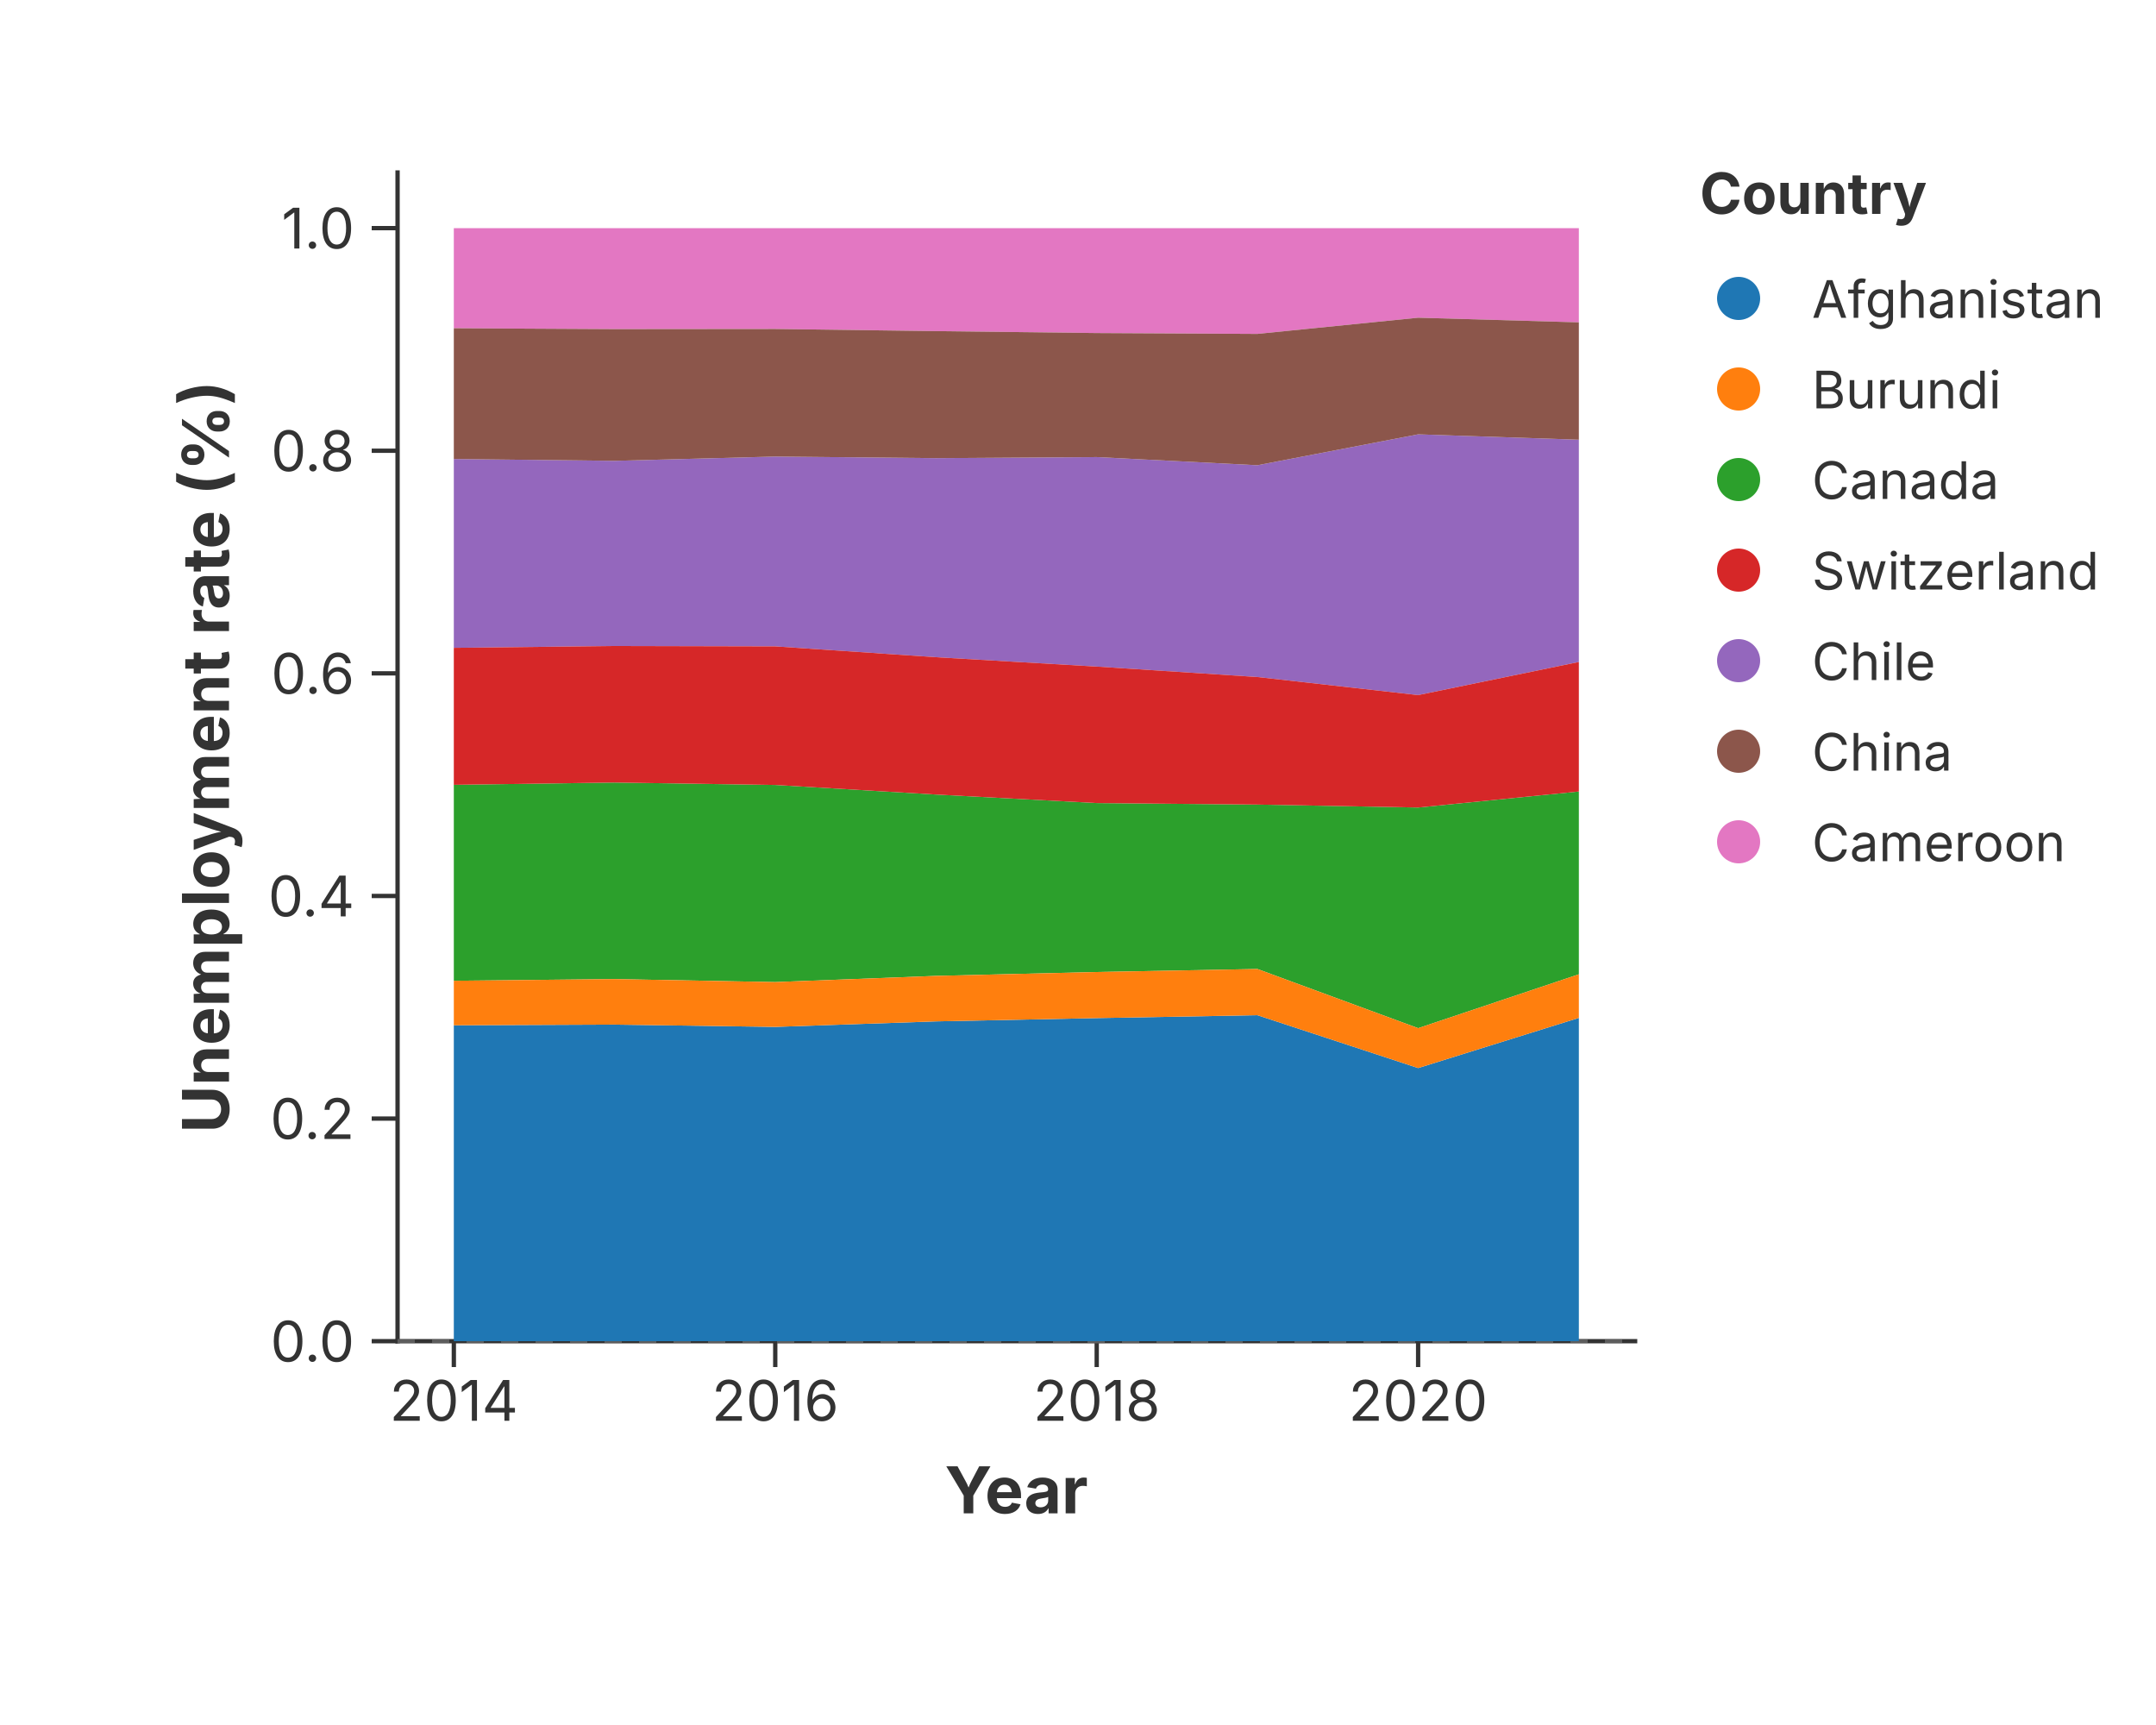
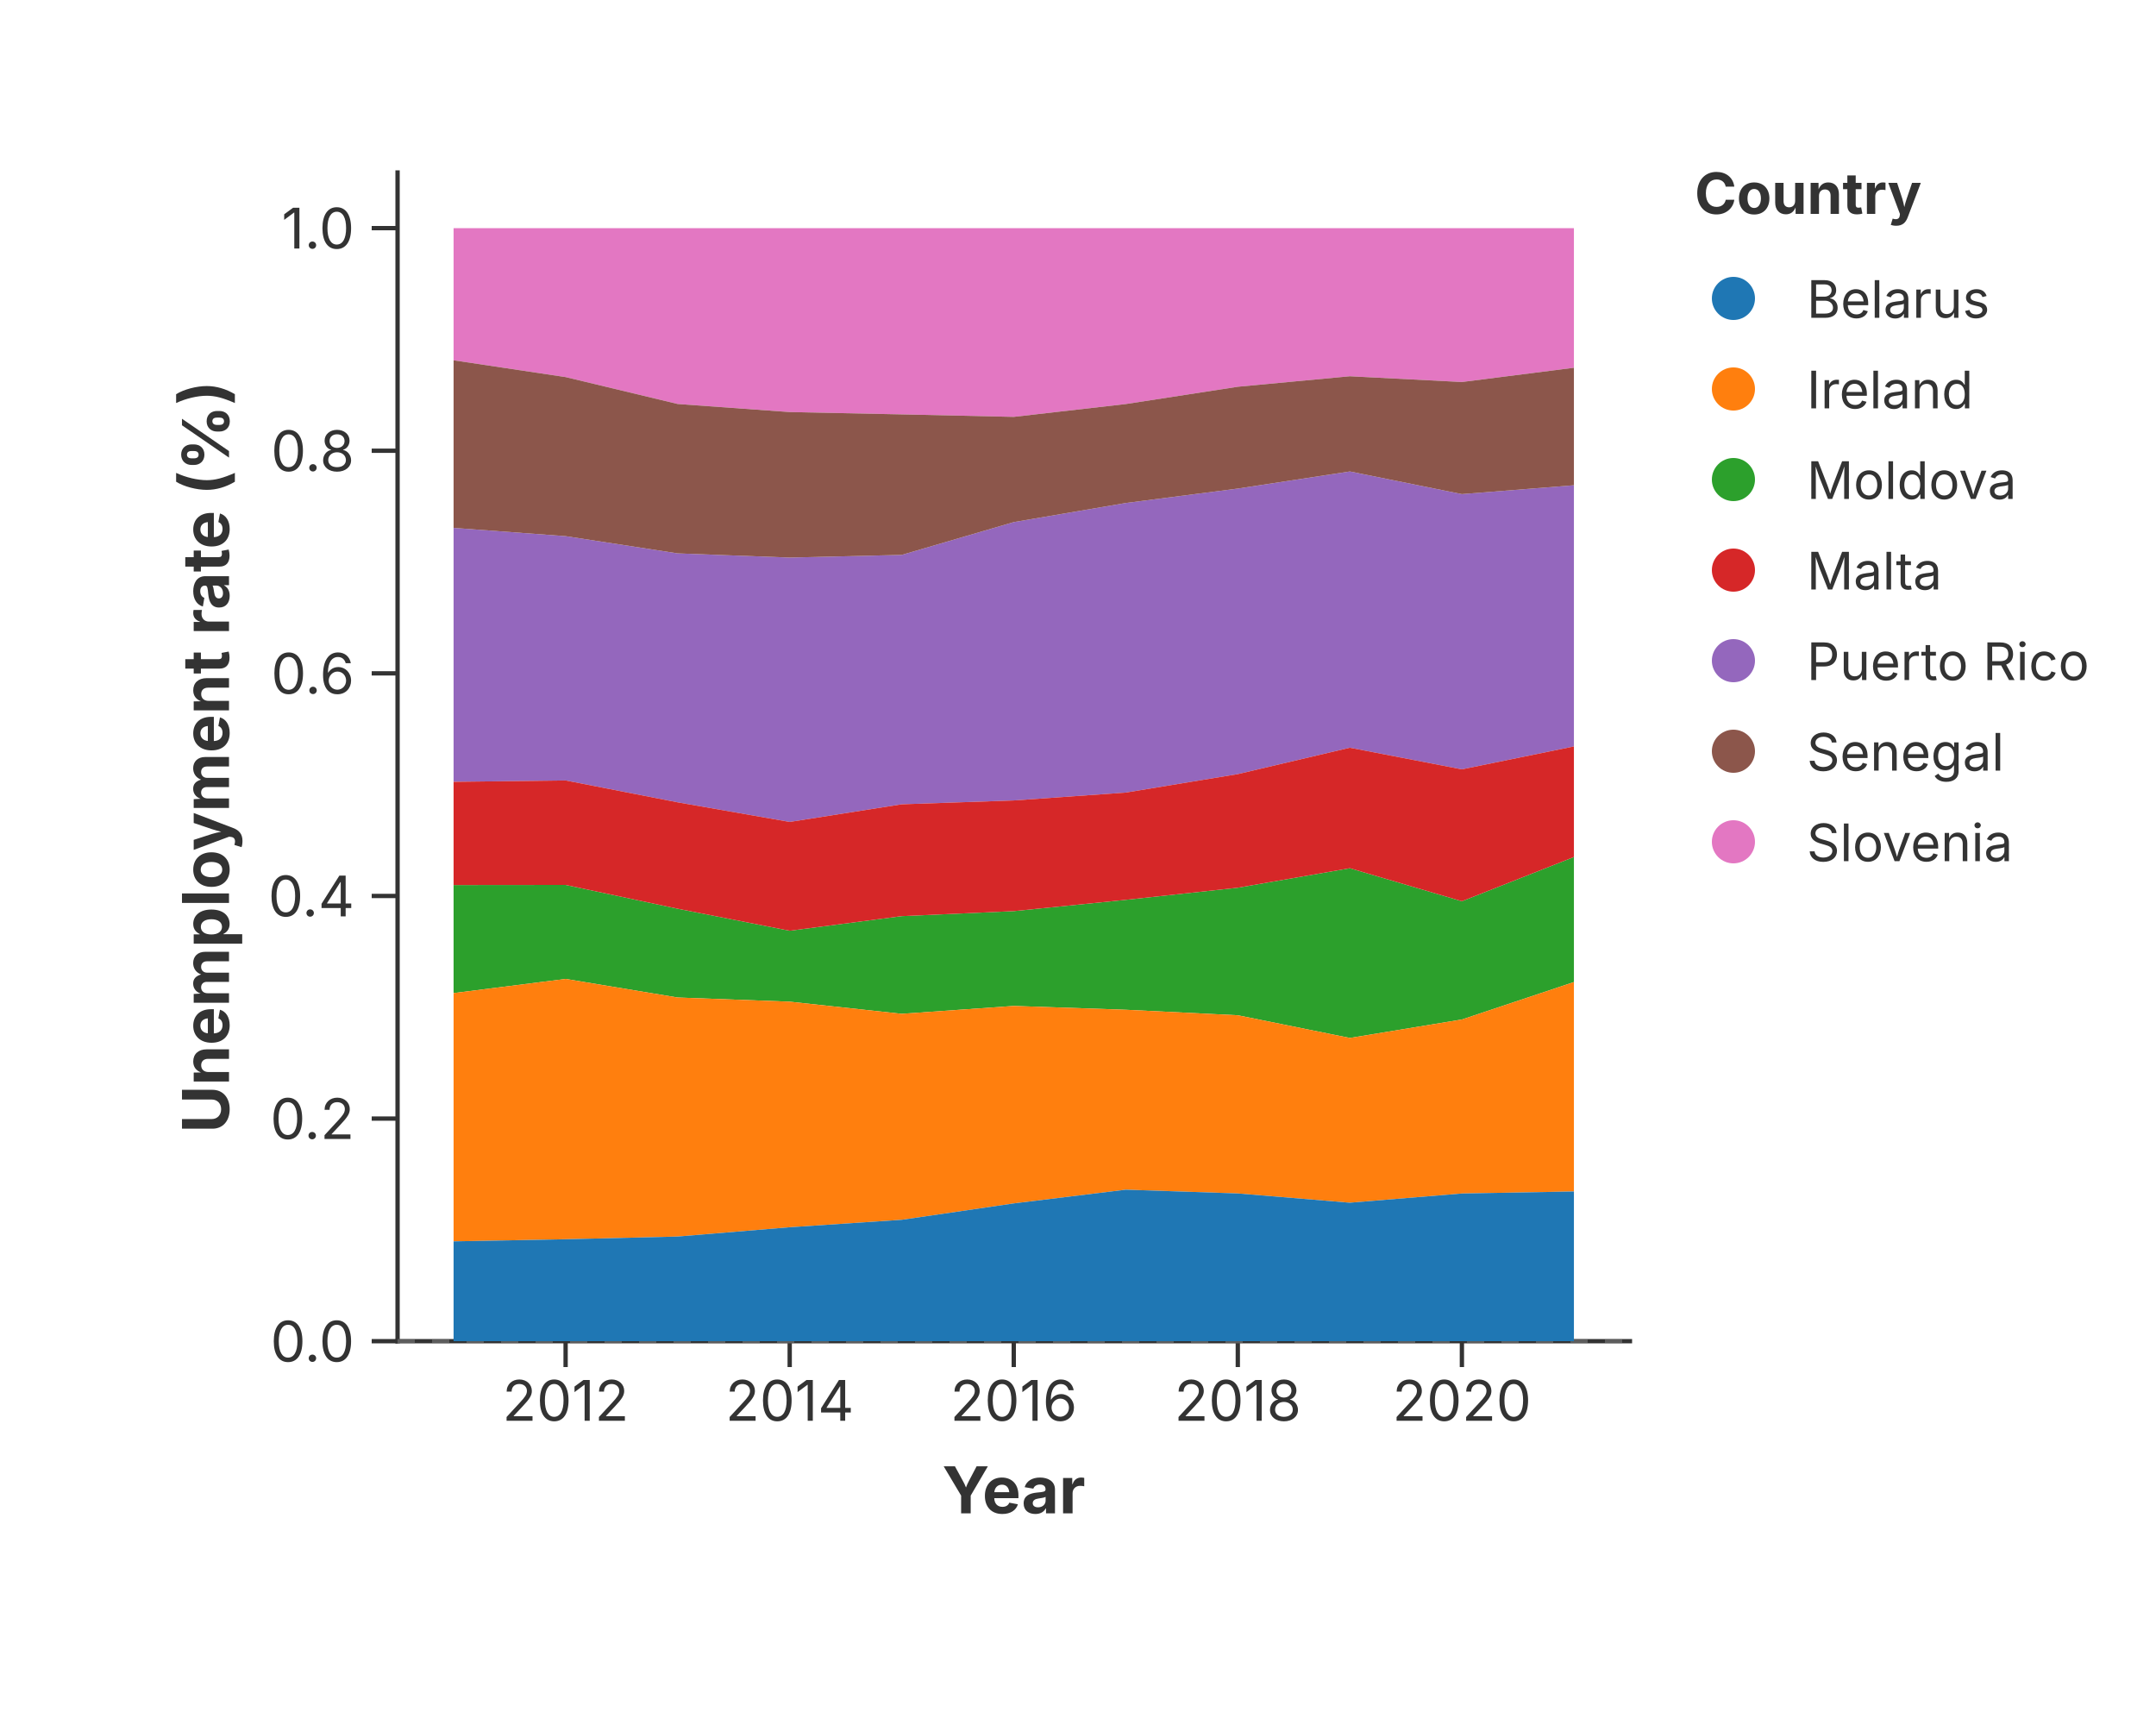
<svg xmlns="http://www.w3.org/2000/svg" width="500" height="400" viewBox="0 0 500 400">
  <rect width="100%" height="100%" fill="rgba(255,255,255,1.000)" />
-   <line x1="92.20" y1="311.00" x2="379.20" y2="311.00" stroke="rgba(51,51,51,1.000)" stroke-width="1" stroke-linecap="square" />
-   <line x1="105.25" y1="311.00" x2="105.25" y2="317.00" stroke="rgba(51,51,51,1.000)" stroke-width="1.0" />
-   <text x="105.25" y="320.00" font-size="13" font-family="Inter, -apple-system, BlinkMacSystemFont, 'Segoe UI', Roboto, Helvetica, Arial, 'PingFang SC', 'Microsoft YaHei', Ubuntu, Cantarell, 'Noto Sans', sans-serif" fill="rgba(51,51,51,1.000)" text-anchor="middle" dominant-baseline="hanging">2014</text>
-   <line x1="179.79" y1="311.00" x2="179.79" y2="317.00" stroke="rgba(51,51,51,1.000)" stroke-width="1.0" />
-   <text x="179.79" y="320.00" font-size="13" font-family="Inter, -apple-system, BlinkMacSystemFont, 'Segoe UI', Roboto, Helvetica, Arial, 'PingFang SC', 'Microsoft YaHei', Ubuntu, Cantarell, 'Noto Sans', sans-serif" fill="rgba(51,51,51,1.000)" text-anchor="middle" dominant-baseline="hanging">2016</text>
-   <line x1="254.34" y1="311.00" x2="254.34" y2="317.00" stroke="rgba(51,51,51,1.000)" stroke-width="1.0" />
-   <text x="254.34" y="320.00" font-size="13" font-family="Inter, -apple-system, BlinkMacSystemFont, 'Segoe UI', Roboto, Helvetica, Arial, 'PingFang SC', 'Microsoft YaHei', Ubuntu, Cantarell, 'Noto Sans', sans-serif" fill="rgba(51,51,51,1.000)" text-anchor="middle" dominant-baseline="hanging">2018</text>
-   <line x1="328.88" y1="311.00" x2="328.88" y2="317.00" stroke="rgba(51,51,51,1.000)" stroke-width="1.0" />
-   <text x="328.88" y="320.00" font-size="13" font-family="Inter, -apple-system, BlinkMacSystemFont, 'Segoe UI', Roboto, Helvetica, Arial, 'PingFang SC', 'Microsoft YaHei', Ubuntu, Cantarell, 'Noto Sans', sans-serif" fill="rgba(51,51,51,1.000)" text-anchor="middle" dominant-baseline="hanging">2020</text>
-   <text x="235.70" y="340.00" text-anchor="middle" font-size="15" font-family="Inter, -apple-system, BlinkMacSystemFont, 'Segoe UI', Roboto, Helvetica, Arial, 'PingFang SC', 'Microsoft YaHei', Ubuntu, Cantarell, 'Noto Sans', sans-serif" fill="rgba(51,51,51,1.000)" font-weight="bold" dominant-baseline="hanging">Year</text>
+   <line x1="92.20" y1="311.00" x2="378.00" y2="311.00" stroke="rgba(51,51,51,1.000)" stroke-width="1" stroke-linecap="square" />
+   <line x1="131.17" y1="311.00" x2="131.17" y2="317.00" stroke="rgba(51,51,51,1.000)" stroke-width="1.0" />
+   <text x="131.17" y="320.00" font-size="13" font-family="Inter, -apple-system, BlinkMacSystemFont, 'Segoe UI', Roboto, Helvetica, Arial, 'PingFang SC', 'Microsoft YaHei', Ubuntu, Cantarell, 'Noto Sans', sans-serif" fill="rgba(51,51,51,1.000)" text-anchor="middle" dominant-baseline="hanging">2012</text>
+   <line x1="183.14" y1="311.00" x2="183.14" y2="317.00" stroke="rgba(51,51,51,1.000)" stroke-width="1.0" />
+   <text x="183.14" y="320.00" font-size="13" font-family="Inter, -apple-system, BlinkMacSystemFont, 'Segoe UI', Roboto, Helvetica, Arial, 'PingFang SC', 'Microsoft YaHei', Ubuntu, Cantarell, 'Noto Sans', sans-serif" fill="rgba(51,51,51,1.000)" text-anchor="middle" dominant-baseline="hanging">2014</text>
+   <line x1="235.10" y1="311.00" x2="235.10" y2="317.00" stroke="rgba(51,51,51,1.000)" stroke-width="1.0" />
+   <text x="235.10" y="320.00" font-size="13" font-family="Inter, -apple-system, BlinkMacSystemFont, 'Segoe UI', Roboto, Helvetica, Arial, 'PingFang SC', 'Microsoft YaHei', Ubuntu, Cantarell, 'Noto Sans', sans-serif" fill="rgba(51,51,51,1.000)" text-anchor="middle" dominant-baseline="hanging">2016</text>
+   <line x1="287.06" y1="311.00" x2="287.06" y2="317.00" stroke="rgba(51,51,51,1.000)" stroke-width="1.0" />
+   <text x="287.06" y="320.00" font-size="13" font-family="Inter, -apple-system, BlinkMacSystemFont, 'Segoe UI', Roboto, Helvetica, Arial, 'PingFang SC', 'Microsoft YaHei', Ubuntu, Cantarell, 'Noto Sans', sans-serif" fill="rgba(51,51,51,1.000)" text-anchor="middle" dominant-baseline="hanging">2018</text>
+   <line x1="339.03" y1="311.00" x2="339.03" y2="317.00" stroke="rgba(51,51,51,1.000)" stroke-width="1.0" />
+   <text x="339.03" y="320.00" font-size="13" font-family="Inter, -apple-system, BlinkMacSystemFont, 'Segoe UI', Roboto, Helvetica, Arial, 'PingFang SC', 'Microsoft YaHei', Ubuntu, Cantarell, 'Noto Sans', sans-serif" fill="rgba(51,51,51,1.000)" text-anchor="middle" dominant-baseline="hanging">2020</text>
+   <text x="235.10" y="340.00" text-anchor="middle" font-size="15" font-family="Inter, -apple-system, BlinkMacSystemFont, 'Segoe UI', Roboto, Helvetica, Arial, 'PingFang SC', 'Microsoft YaHei', Ubuntu, Cantarell, 'Noto Sans', sans-serif" fill="rgba(51,51,51,1.000)" font-weight="bold" dominant-baseline="hanging">Year</text>
  <line x1="92.20" y1="40.00" x2="92.20" y2="311.00" stroke="rgba(51,51,51,1.000)" stroke-width="1" stroke-linecap="square" />
  <line x1="92.20" y1="311.00" x2="86.20" y2="311.00" stroke="rgba(51,51,51,1.000)" stroke-width="1.0" />
  <text x="82.20" y="311.00" font-size="13" font-family="Inter, -apple-system, BlinkMacSystemFont, 'Segoe UI', Roboto, Helvetica, Arial, 'PingFang SC', 'Microsoft YaHei', Ubuntu, Cantarell, 'Noto Sans', sans-serif" fill="rgba(51,51,51,1.000)" text-anchor="end" dominant-baseline="central">0.0</text>
  <line x1="92.20" y1="259.38" x2="86.20" y2="259.38" stroke="rgba(51,51,51,1.000)" stroke-width="1.0" />
  <text x="82.20" y="259.38" font-size="13" font-family="Inter, -apple-system, BlinkMacSystemFont, 'Segoe UI', Roboto, Helvetica, Arial, 'PingFang SC', 'Microsoft YaHei', Ubuntu, Cantarell, 'Noto Sans', sans-serif" fill="rgba(51,51,51,1.000)" text-anchor="end" dominant-baseline="central">0.2</text>
  <line x1="92.20" y1="207.76" x2="86.20" y2="207.76" stroke="rgba(51,51,51,1.000)" stroke-width="1.0" />
  <text x="82.20" y="207.76" font-size="13" font-family="Inter, -apple-system, BlinkMacSystemFont, 'Segoe UI', Roboto, Helvetica, Arial, 'PingFang SC', 'Microsoft YaHei', Ubuntu, Cantarell, 'Noto Sans', sans-serif" fill="rgba(51,51,51,1.000)" text-anchor="end" dominant-baseline="central">0.4</text>
  <line x1="92.20" y1="156.14" x2="86.20" y2="156.14" stroke="rgba(51,51,51,1.000)" stroke-width="1.0" />
  <text x="82.20" y="156.14" font-size="13" font-family="Inter, -apple-system, BlinkMacSystemFont, 'Segoe UI', Roboto, Helvetica, Arial, 'PingFang SC', 'Microsoft YaHei', Ubuntu, Cantarell, 'Noto Sans', sans-serif" fill="rgba(51,51,51,1.000)" text-anchor="end" dominant-baseline="central">0.6</text>
  <line x1="92.20" y1="104.52" x2="86.20" y2="104.52" stroke="rgba(51,51,51,1.000)" stroke-width="1.0" />
  <text x="82.20" y="104.52" font-size="13" font-family="Inter, -apple-system, BlinkMacSystemFont, 'Segoe UI', Roboto, Helvetica, Arial, 'PingFang SC', 'Microsoft YaHei', Ubuntu, Cantarell, 'Noto Sans', sans-serif" fill="rgba(51,51,51,1.000)" text-anchor="end" dominant-baseline="central">0.8</text>
  <line x1="92.20" y1="52.90" x2="86.20" y2="52.90" stroke="rgba(51,51,51,1.000)" stroke-width="1.0" />
  <text x="82.20" y="52.90" font-size="13" font-family="Inter, -apple-system, BlinkMacSystemFont, 'Segoe UI', Roboto, Helvetica, Arial, 'PingFang SC', 'Microsoft YaHei', Ubuntu, Cantarell, 'Noto Sans', sans-serif" fill="rgba(51,51,51,1.000)" text-anchor="end" dominant-baseline="central">1.0</text>
  <text x="47.50" y="175.50" text-anchor="middle" font-size="15" font-family="Inter, -apple-system, BlinkMacSystemFont, 'Segoe UI', Roboto, Helvetica, Arial, 'PingFang SC', 'Microsoft YaHei', Ubuntu, Cantarell, 'Noto Sans', sans-serif" fill="rgba(51,51,51,1.000)" font-weight="bold" transform="rotate(-90, 47.50, 175.50)" dominant-baseline="middle">Unemployment rate (%)</text>
  <defs>
    <clipPath id="plot-clip-area">
-       <rect x="92.200" y="40.000" width="287.000" height="271.000" />
+       <rect x="92.200" y="40.000" width="285.800" height="271.000" />
    </clipPath>
  </defs>
-   <line x1="92.200" y1="311.000" x2="379.200" y2="311.000" stroke="rgba(136,136,136,1.000)" stroke-width="1.000" stroke-opacity="0.500" stroke-dasharray="4.0,4.0" />
-   <polygon points="105.245,106.431 142.518,106.859 179.791,105.869 217.064,106.235 254.336,105.989 291.609,107.879 328.882,100.716 366.155,101.961 366.155,153.501 328.882,161.184 291.609,156.992 254.336,154.570 217.064,152.402 179.791,149.886 142.518,149.798 105.245,150.225" fill="rgba(148,103,189,1.000)" stroke="none" stroke-width="0.000" fill-opacity="1.000" stroke-opacity="0.000" clip-path="url(#plot-clip-area)" />
-   <polygon points="105.245,237.747 142.518,237.588 179.791,238.117 217.064,236.842 254.336,236.078 291.609,235.411 328.882,247.666 366.155,236.033 366.155,311.000 328.882,311.000 291.609,311.000 254.336,311.000 217.064,311.000 179.791,311.000 142.518,311.000 105.245,311.000" fill="rgba(31,119,180,1.000)" stroke="none" stroke-width="0.000" fill-opacity="1.000" stroke-opacity="0.000" clip-path="url(#plot-clip-area)" />
-   <polygon points="105.245,181.985 142.518,181.458 179.791,182.018 217.064,184.241 254.336,186.219 291.609,186.567 328.882,187.253 366.155,183.533 366.155,225.928 328.882,238.417 291.609,224.699 254.336,225.394 217.064,226.295 179.791,227.733 142.518,227.035 105.245,227.423" fill="rgba(44,160,44,1.000)" stroke="none" stroke-width="0.000" fill-opacity="1.000" stroke-opacity="0.000" clip-path="url(#plot-clip-area)" />
-   <polygon points="105.245,150.225 142.518,149.798 179.791,149.886 217.064,152.402 254.336,154.570 291.609,156.992 328.882,161.184 366.155,153.501 366.155,183.533 328.882,187.253 291.609,186.567 254.336,186.219 217.064,184.241 179.791,182.018 142.518,181.458 105.245,181.985" fill="rgba(214,39,40,1.000)" stroke="none" stroke-width="0.000" fill-opacity="1.000" stroke-opacity="0.000" clip-path="url(#plot-clip-area)" />
-   <polygon points="105.245,227.423 142.518,227.035 179.791,227.733 217.064,226.295 254.336,225.394 291.609,224.699 328.882,238.417 366.155,225.928 366.155,236.033 328.882,247.666 291.609,235.411 254.336,236.078 217.064,236.842 179.791,238.117 142.518,237.588 105.245,237.747" fill="rgba(255,127,14,1.000)" stroke="none" stroke-width="0.000" fill-opacity="1.000" stroke-opacity="0.000" clip-path="url(#plot-clip-area)" />
-   <polygon points="105.245,52.905 142.518,52.905 179.791,52.905 217.064,52.905 254.336,52.905 291.609,52.905 328.882,52.905 366.155,52.905 366.155,74.751 328.882,73.674 291.609,77.428 254.336,77.229 217.064,76.784 179.791,76.285 142.518,76.320 105.245,76.117" fill="rgba(227,119,194,1.000)" stroke="none" stroke-width="0.000" fill-opacity="1.000" stroke-opacity="0.000" clip-path="url(#plot-clip-area)" />
-   <polygon points="105.245,76.117 142.518,76.320 179.791,76.285 217.064,76.784 254.336,77.229 291.609,77.428 328.882,73.674 366.155,74.751 366.155,101.961 328.882,100.716 291.609,107.879 254.336,105.989 217.064,106.235 179.791,105.869 142.518,106.859 105.245,106.431" fill="rgba(140,86,75,1.000)" stroke="none" stroke-width="0.000" fill-opacity="1.000" stroke-opacity="0.000" clip-path="url(#plot-clip-area)" />
-   <text x="394.200" y="49.600" font-size="13.2" font-family="Inter, -apple-system, BlinkMacSystemFont, 'Segoe UI', Roboto, Helvetica, Arial, 'PingFang SC', 'Microsoft YaHei', Ubuntu, Cantarell, 'Noto Sans', sans-serif" fill="rgba(51,51,51,1.000)" fill-opacity="1.000" text-anchor="start" font-weight="bold">Country</text>
-   <circle cx="403.200" cy="69.200" r="5.000" fill="rgba(31,119,180,1.000)" stroke="none" stroke-width="0.000" fill-opacity="1.000" stroke-opacity="1.000" />
-   <text x="420.200" y="73.700" font-size="12.0" font-family="Inter, -apple-system, BlinkMacSystemFont, 'Segoe UI', Roboto, Helvetica, Arial, 'PingFang SC', 'Microsoft YaHei', Ubuntu, Cantarell, 'Noto Sans', sans-serif" fill="rgba(51,51,51,1.000)" fill-opacity="1.000" text-anchor="start" font-weight="normal">Afghanistan</text>
-   <circle cx="403.200" cy="90.200" r="5.000" fill="rgba(255,127,14,1.000)" stroke="none" stroke-width="0.000" fill-opacity="1.000" stroke-opacity="1.000" />
-   <text x="420.200" y="94.700" font-size="12.0" font-family="Inter, -apple-system, BlinkMacSystemFont, 'Segoe UI', Roboto, Helvetica, Arial, 'PingFang SC', 'Microsoft YaHei', Ubuntu, Cantarell, 'Noto Sans', sans-serif" fill="rgba(51,51,51,1.000)" fill-opacity="1.000" text-anchor="start" font-weight="normal">Burundi</text>
-   <circle cx="403.200" cy="111.200" r="5.000" fill="rgba(44,160,44,1.000)" stroke="none" stroke-width="0.000" fill-opacity="1.000" stroke-opacity="1.000" />
-   <text x="420.200" y="115.700" font-size="12.0" font-family="Inter, -apple-system, BlinkMacSystemFont, 'Segoe UI', Roboto, Helvetica, Arial, 'PingFang SC', 'Microsoft YaHei', Ubuntu, Cantarell, 'Noto Sans', sans-serif" fill="rgba(51,51,51,1.000)" fill-opacity="1.000" text-anchor="start" font-weight="normal">Canada</text>
-   <circle cx="403.200" cy="132.200" r="5.000" fill="rgba(214,39,40,1.000)" stroke="none" stroke-width="0.000" fill-opacity="1.000" stroke-opacity="1.000" />
-   <text x="420.200" y="136.700" font-size="12.0" font-family="Inter, -apple-system, BlinkMacSystemFont, 'Segoe UI', Roboto, Helvetica, Arial, 'PingFang SC', 'Microsoft YaHei', Ubuntu, Cantarell, 'Noto Sans', sans-serif" fill="rgba(51,51,51,1.000)" fill-opacity="1.000" text-anchor="start" font-weight="normal">Switzerland</text>
-   <circle cx="403.200" cy="153.200" r="5.000" fill="rgba(148,103,189,1.000)" stroke="none" stroke-width="0.000" fill-opacity="1.000" stroke-opacity="1.000" />
-   <text x="420.200" y="157.700" font-size="12.0" font-family="Inter, -apple-system, BlinkMacSystemFont, 'Segoe UI', Roboto, Helvetica, Arial, 'PingFang SC', 'Microsoft YaHei', Ubuntu, Cantarell, 'Noto Sans', sans-serif" fill="rgba(51,51,51,1.000)" fill-opacity="1.000" text-anchor="start" font-weight="normal">Chile</text>
-   <circle cx="403.200" cy="174.200" r="5.000" fill="rgba(140,86,75,1.000)" stroke="none" stroke-width="0.000" fill-opacity="1.000" stroke-opacity="1.000" />
-   <text x="420.200" y="178.700" font-size="12.0" font-family="Inter, -apple-system, BlinkMacSystemFont, 'Segoe UI', Roboto, Helvetica, Arial, 'PingFang SC', 'Microsoft YaHei', Ubuntu, Cantarell, 'Noto Sans', sans-serif" fill="rgba(51,51,51,1.000)" fill-opacity="1.000" text-anchor="start" font-weight="normal">China</text>
-   <circle cx="403.200" cy="195.200" r="5.000" fill="rgba(227,119,194,1.000)" stroke="none" stroke-width="0.000" fill-opacity="1.000" stroke-opacity="1.000" />
-   <text x="420.200" y="199.700" font-size="12.0" font-family="Inter, -apple-system, BlinkMacSystemFont, 'Segoe UI', Roboto, Helvetica, Arial, 'PingFang SC', 'Microsoft YaHei', Ubuntu, Cantarell, 'Noto Sans', sans-serif" fill="rgba(51,51,51,1.000)" fill-opacity="1.000" text-anchor="start" font-weight="normal">Cameroon</text>
+   <line x1="92.200" y1="311.000" x2="378.000" y2="311.000" stroke="rgba(136,136,136,1.000)" stroke-width="1.000" stroke-opacity="0.500" stroke-dasharray="4.0,4.0" />
+   <polygon points="105.191,122.408 131.173,124.324 157.155,128.319 183.136,129.292 209.118,128.671 235.100,121.066 261.082,116.636 287.064,113.290 313.045,109.325 339.027,114.575 365.009,112.522 365.009,173.090 339.027,178.399 313.045,173.385 287.064,179.505 261.082,183.787 235.100,185.618 209.118,186.507 183.136,190.597 157.155,186.050 131.173,180.976 105.191,181.296" fill="rgba(148,103,189,1.000)" stroke="none" stroke-width="0.000" fill-opacity="1.000" stroke-opacity="0.000" clip-path="url(#plot-clip-area)" />
+   <polygon points="105.191,205.226 131.173,205.199 157.155,210.717 183.136,215.824 209.118,212.437 235.100,211.274 261.082,208.657 287.064,205.847 313.045,201.325 339.027,208.982 365.009,198.724 365.009,227.727 339.027,236.407 313.045,240.688 287.064,235.428 261.082,234.150 235.100,233.265 209.118,235.090 183.136,232.275 157.155,231.307 131.173,227.000 105.191,230.282" fill="rgba(44,160,44,1.000)" stroke="none" stroke-width="0.000" fill-opacity="1.000" stroke-opacity="0.000" clip-path="url(#plot-clip-area)" />
+   <polygon points="105.191,52.905 131.173,52.905 157.155,52.905 183.136,52.905 209.118,52.905 235.100,52.905 261.082,52.905 287.064,52.905 313.045,52.905 339.027,52.905 365.009,52.905 365.009,85.277 339.027,88.586 313.045,87.251 287.064,89.683 261.082,93.693 235.100,96.668 209.118,96.089 183.136,95.553 157.155,93.680 131.173,87.442 105.191,83.549" fill="rgba(227,119,194,1.000)" stroke="none" stroke-width="0.000" fill-opacity="1.000" stroke-opacity="0.000" clip-path="url(#plot-clip-area)" />
+   <polygon points="105.191,181.296 131.173,180.976 157.155,186.050 183.136,190.597 209.118,186.507 235.100,185.618 261.082,183.787 287.064,179.505 313.045,173.385 339.027,178.399 365.009,173.090 365.009,198.724 339.027,208.982 313.045,201.325 287.064,205.847 261.082,208.657 235.100,211.274 209.118,212.437 183.136,215.824 157.155,210.717 131.173,205.199 105.191,205.226" fill="rgba(214,39,40,1.000)" stroke="none" stroke-width="0.000" fill-opacity="1.000" stroke-opacity="0.000" clip-path="url(#plot-clip-area)" />
+   <polygon points="105.191,83.549 131.173,87.442 157.155,93.680 183.136,95.553 209.118,96.089 235.100,96.668 261.082,93.693 287.064,89.683 313.045,87.251 339.027,88.586 365.009,85.277 365.009,112.522 339.027,114.575 313.045,109.325 287.064,113.290 261.082,116.636 235.100,121.066 209.118,128.671 183.136,129.292 157.155,128.319 131.173,124.324 105.191,122.408" fill="rgba(140,86,75,1.000)" stroke="none" stroke-width="0.000" fill-opacity="1.000" stroke-opacity="0.000" clip-path="url(#plot-clip-area)" />
+   <polygon points="105.191,230.282 131.173,227.000 157.155,231.307 183.136,232.275 209.118,235.090 235.100,233.265 261.082,234.150 287.064,235.428 313.045,240.688 339.027,236.407 365.009,227.727 365.009,276.285 339.027,276.755 313.045,278.892 287.064,276.741 261.082,275.870 235.100,279.053 209.118,282.853 183.136,284.582 157.155,286.737 131.173,287.363 105.191,287.857" fill="rgba(255,127,14,1.000)" stroke="none" stroke-width="0.000" fill-opacity="1.000" stroke-opacity="0.000" clip-path="url(#plot-clip-area)" />
+   <polygon points="105.191,287.857 131.173,287.363 157.155,286.737 183.136,284.582 209.118,282.853 235.100,279.053 261.082,275.870 287.064,276.741 313.045,278.892 339.027,276.755 365.009,276.285 365.009,311.000 339.027,311.000 313.045,311.000 287.064,311.000 261.082,311.000 235.100,311.000 209.118,311.000 183.136,311.000 157.155,311.000 131.173,311.000 105.191,311.000" fill="rgba(31,119,180,1.000)" stroke="none" stroke-width="0.000" fill-opacity="1.000" stroke-opacity="0.000" clip-path="url(#plot-clip-area)" />
+   <text x="393.000" y="49.600" font-size="13.2" font-family="Inter, -apple-system, BlinkMacSystemFont, 'Segoe UI', Roboto, Helvetica, Arial, 'PingFang SC', 'Microsoft YaHei', Ubuntu, Cantarell, 'Noto Sans', sans-serif" fill="rgba(51,51,51,1.000)" fill-opacity="1.000" text-anchor="start" font-weight="bold">Country</text>
+   <circle cx="402.000" cy="69.200" r="5.000" fill="rgba(31,119,180,1.000)" stroke="none" stroke-width="0.000" fill-opacity="1.000" stroke-opacity="1.000" />
+   <text x="419.000" y="73.700" font-size="12.0" font-family="Inter, -apple-system, BlinkMacSystemFont, 'Segoe UI', Roboto, Helvetica, Arial, 'PingFang SC', 'Microsoft YaHei', Ubuntu, Cantarell, 'Noto Sans', sans-serif" fill="rgba(51,51,51,1.000)" fill-opacity="1.000" text-anchor="start" font-weight="normal">Belarus</text>
+   <circle cx="402.000" cy="90.200" r="5.000" fill="rgba(255,127,14,1.000)" stroke="none" stroke-width="0.000" fill-opacity="1.000" stroke-opacity="1.000" />
+   <text x="419.000" y="94.700" font-size="12.0" font-family="Inter, -apple-system, BlinkMacSystemFont, 'Segoe UI', Roboto, Helvetica, Arial, 'PingFang SC', 'Microsoft YaHei', Ubuntu, Cantarell, 'Noto Sans', sans-serif" fill="rgba(51,51,51,1.000)" fill-opacity="1.000" text-anchor="start" font-weight="normal">Ireland</text>
+   <circle cx="402.000" cy="111.200" r="5.000" fill="rgba(44,160,44,1.000)" stroke="none" stroke-width="0.000" fill-opacity="1.000" stroke-opacity="1.000" />
+   <text x="419.000" y="115.700" font-size="12.0" font-family="Inter, -apple-system, BlinkMacSystemFont, 'Segoe UI', Roboto, Helvetica, Arial, 'PingFang SC', 'Microsoft YaHei', Ubuntu, Cantarell, 'Noto Sans', sans-serif" fill="rgba(51,51,51,1.000)" fill-opacity="1.000" text-anchor="start" font-weight="normal">Moldova</text>
+   <circle cx="402.000" cy="132.200" r="5.000" fill="rgba(214,39,40,1.000)" stroke="none" stroke-width="0.000" fill-opacity="1.000" stroke-opacity="1.000" />
+   <text x="419.000" y="136.700" font-size="12.0" font-family="Inter, -apple-system, BlinkMacSystemFont, 'Segoe UI', Roboto, Helvetica, Arial, 'PingFang SC', 'Microsoft YaHei', Ubuntu, Cantarell, 'Noto Sans', sans-serif" fill="rgba(51,51,51,1.000)" fill-opacity="1.000" text-anchor="start" font-weight="normal">Malta</text>
+   <circle cx="402.000" cy="153.200" r="5.000" fill="rgba(148,103,189,1.000)" stroke="none" stroke-width="0.000" fill-opacity="1.000" stroke-opacity="1.000" />
+   <text x="419.000" y="157.700" font-size="12.0" font-family="Inter, -apple-system, BlinkMacSystemFont, 'Segoe UI', Roboto, Helvetica, Arial, 'PingFang SC', 'Microsoft YaHei', Ubuntu, Cantarell, 'Noto Sans', sans-serif" fill="rgba(51,51,51,1.000)" fill-opacity="1.000" text-anchor="start" font-weight="normal">Puerto Rico</text>
+   <circle cx="402.000" cy="174.200" r="5.000" fill="rgba(140,86,75,1.000)" stroke="none" stroke-width="0.000" fill-opacity="1.000" stroke-opacity="1.000" />
+   <text x="419.000" y="178.700" font-size="12.0" font-family="Inter, -apple-system, BlinkMacSystemFont, 'Segoe UI', Roboto, Helvetica, Arial, 'PingFang SC', 'Microsoft YaHei', Ubuntu, Cantarell, 'Noto Sans', sans-serif" fill="rgba(51,51,51,1.000)" fill-opacity="1.000" text-anchor="start" font-weight="normal">Senegal</text>
+   <circle cx="402.000" cy="195.200" r="5.000" fill="rgba(227,119,194,1.000)" stroke="none" stroke-width="0.000" fill-opacity="1.000" stroke-opacity="1.000" />
+   <text x="419.000" y="199.700" font-size="12.0" font-family="Inter, -apple-system, BlinkMacSystemFont, 'Segoe UI', Roboto, Helvetica, Arial, 'PingFang SC', 'Microsoft YaHei', Ubuntu, Cantarell, 'Noto Sans', sans-serif" fill="rgba(51,51,51,1.000)" fill-opacity="1.000" text-anchor="start" font-weight="normal">Slovenia</text>
</svg>
